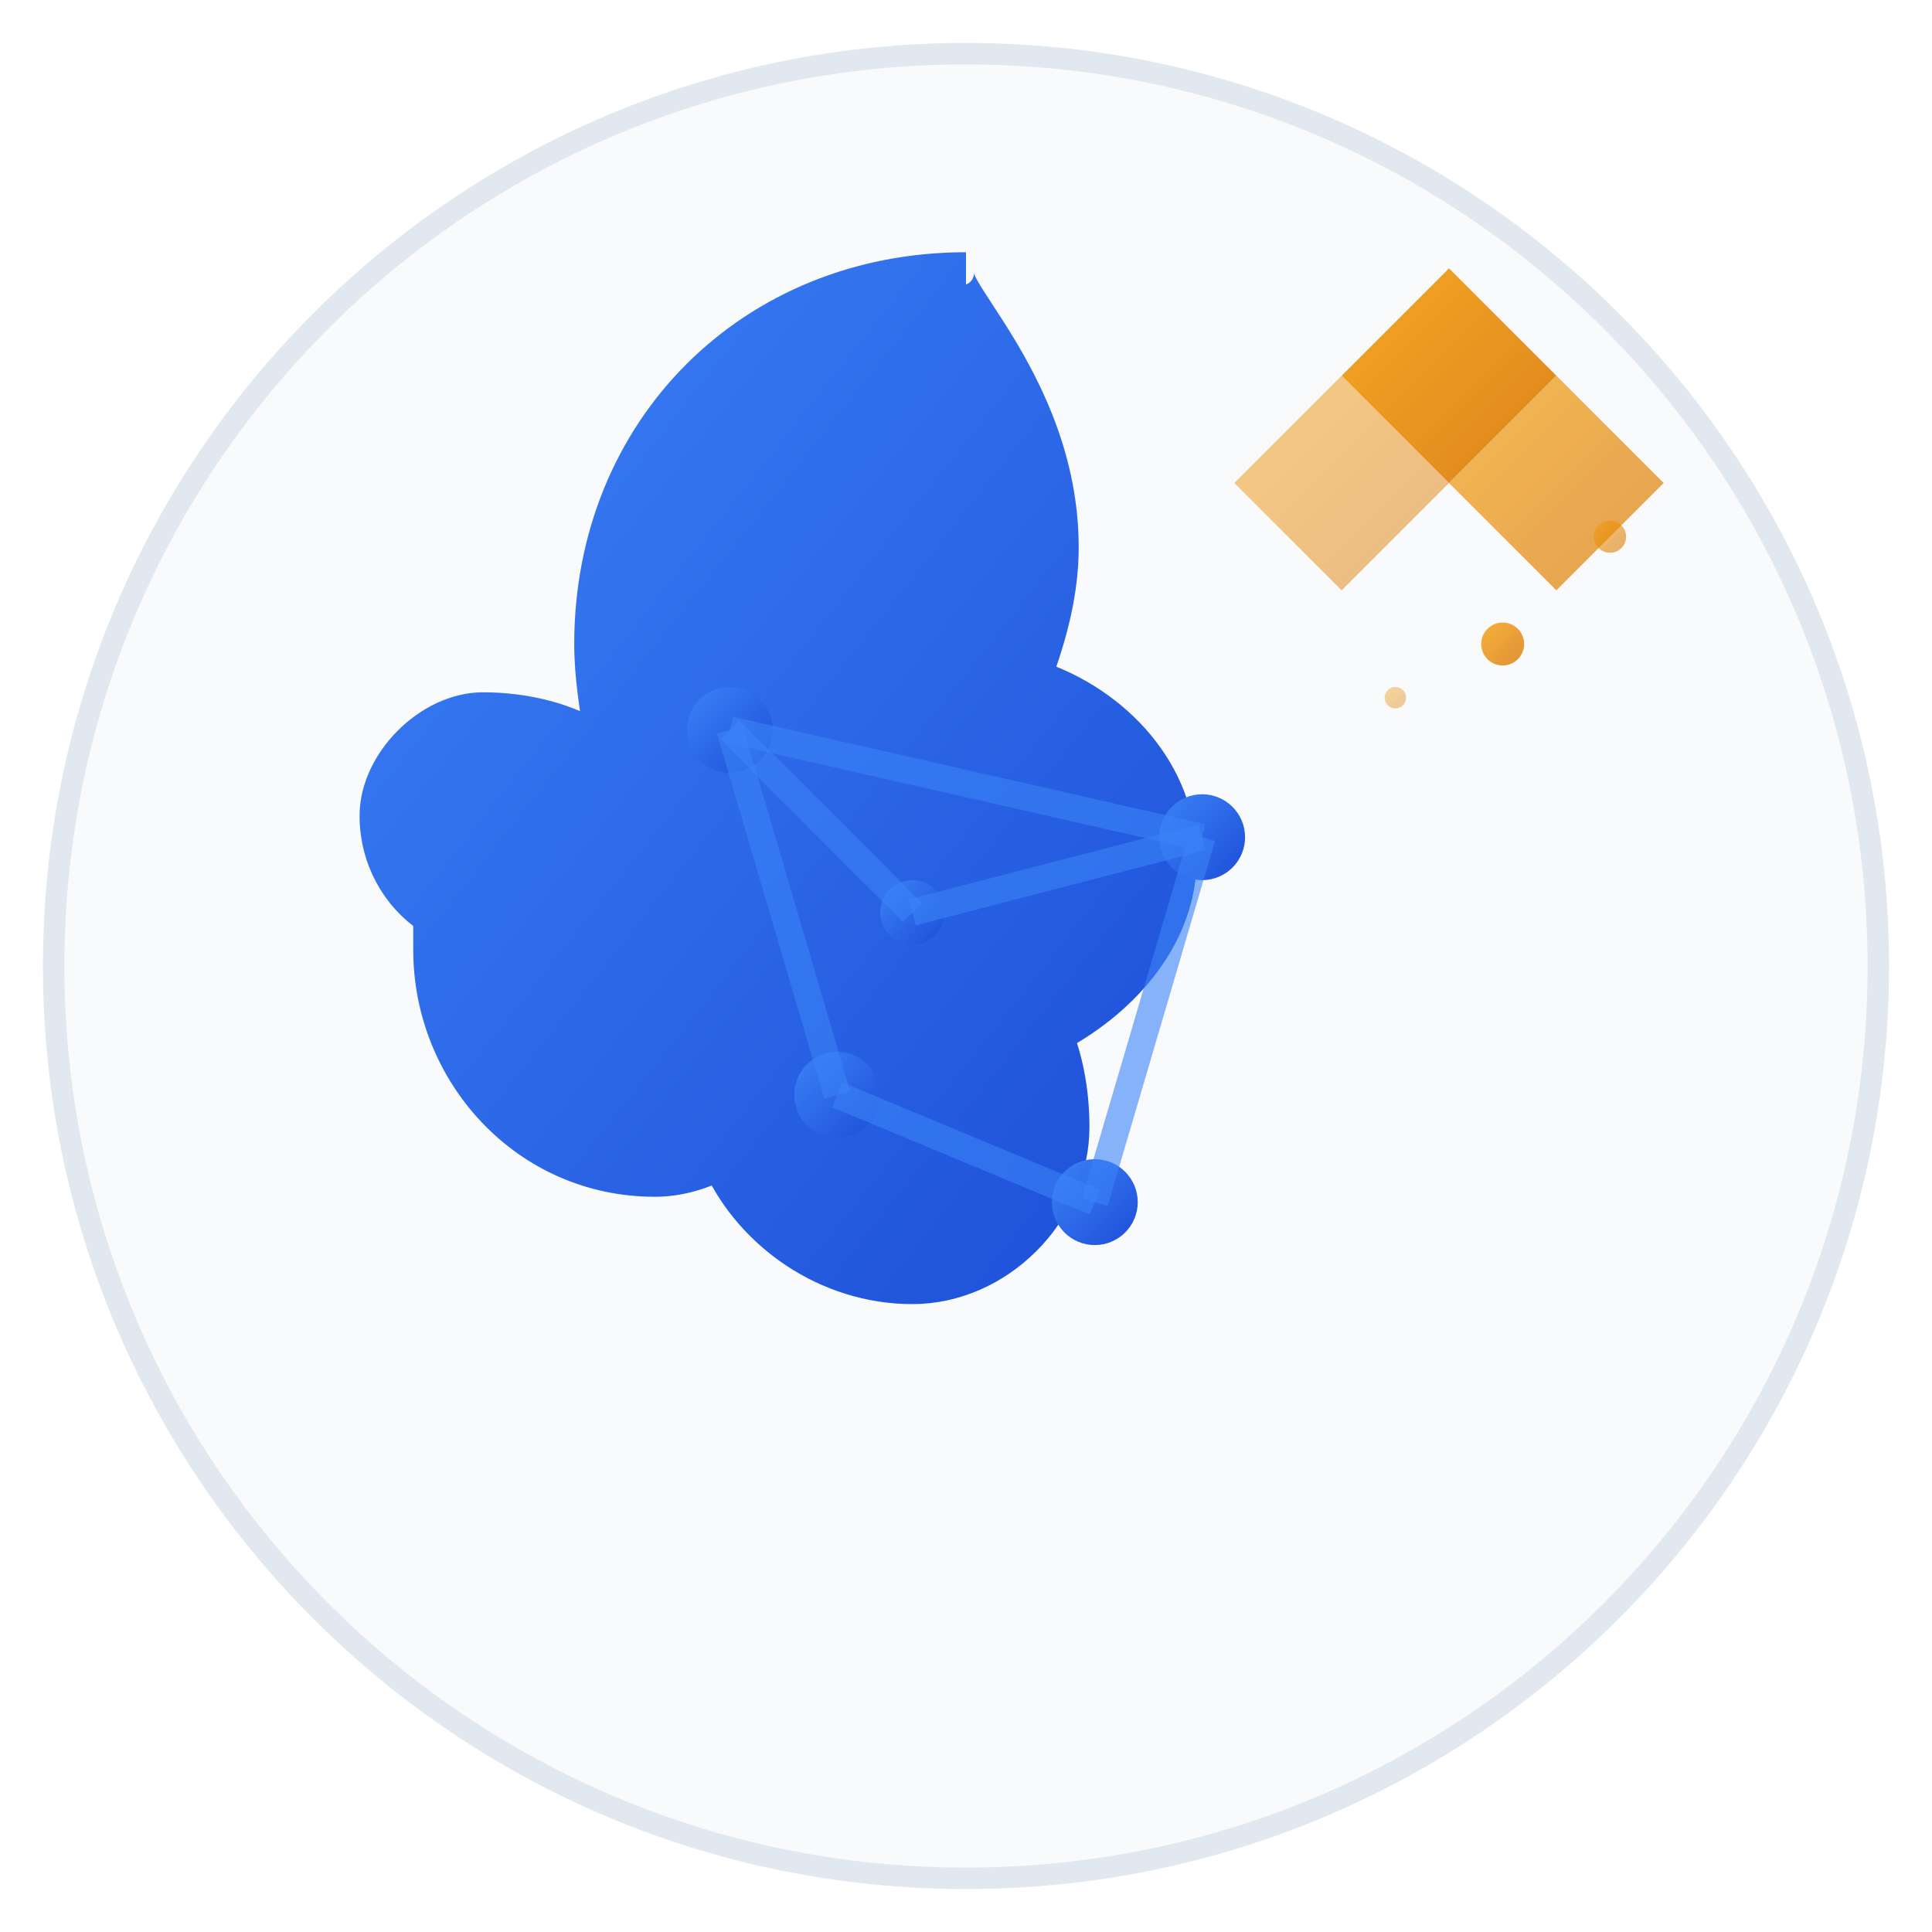
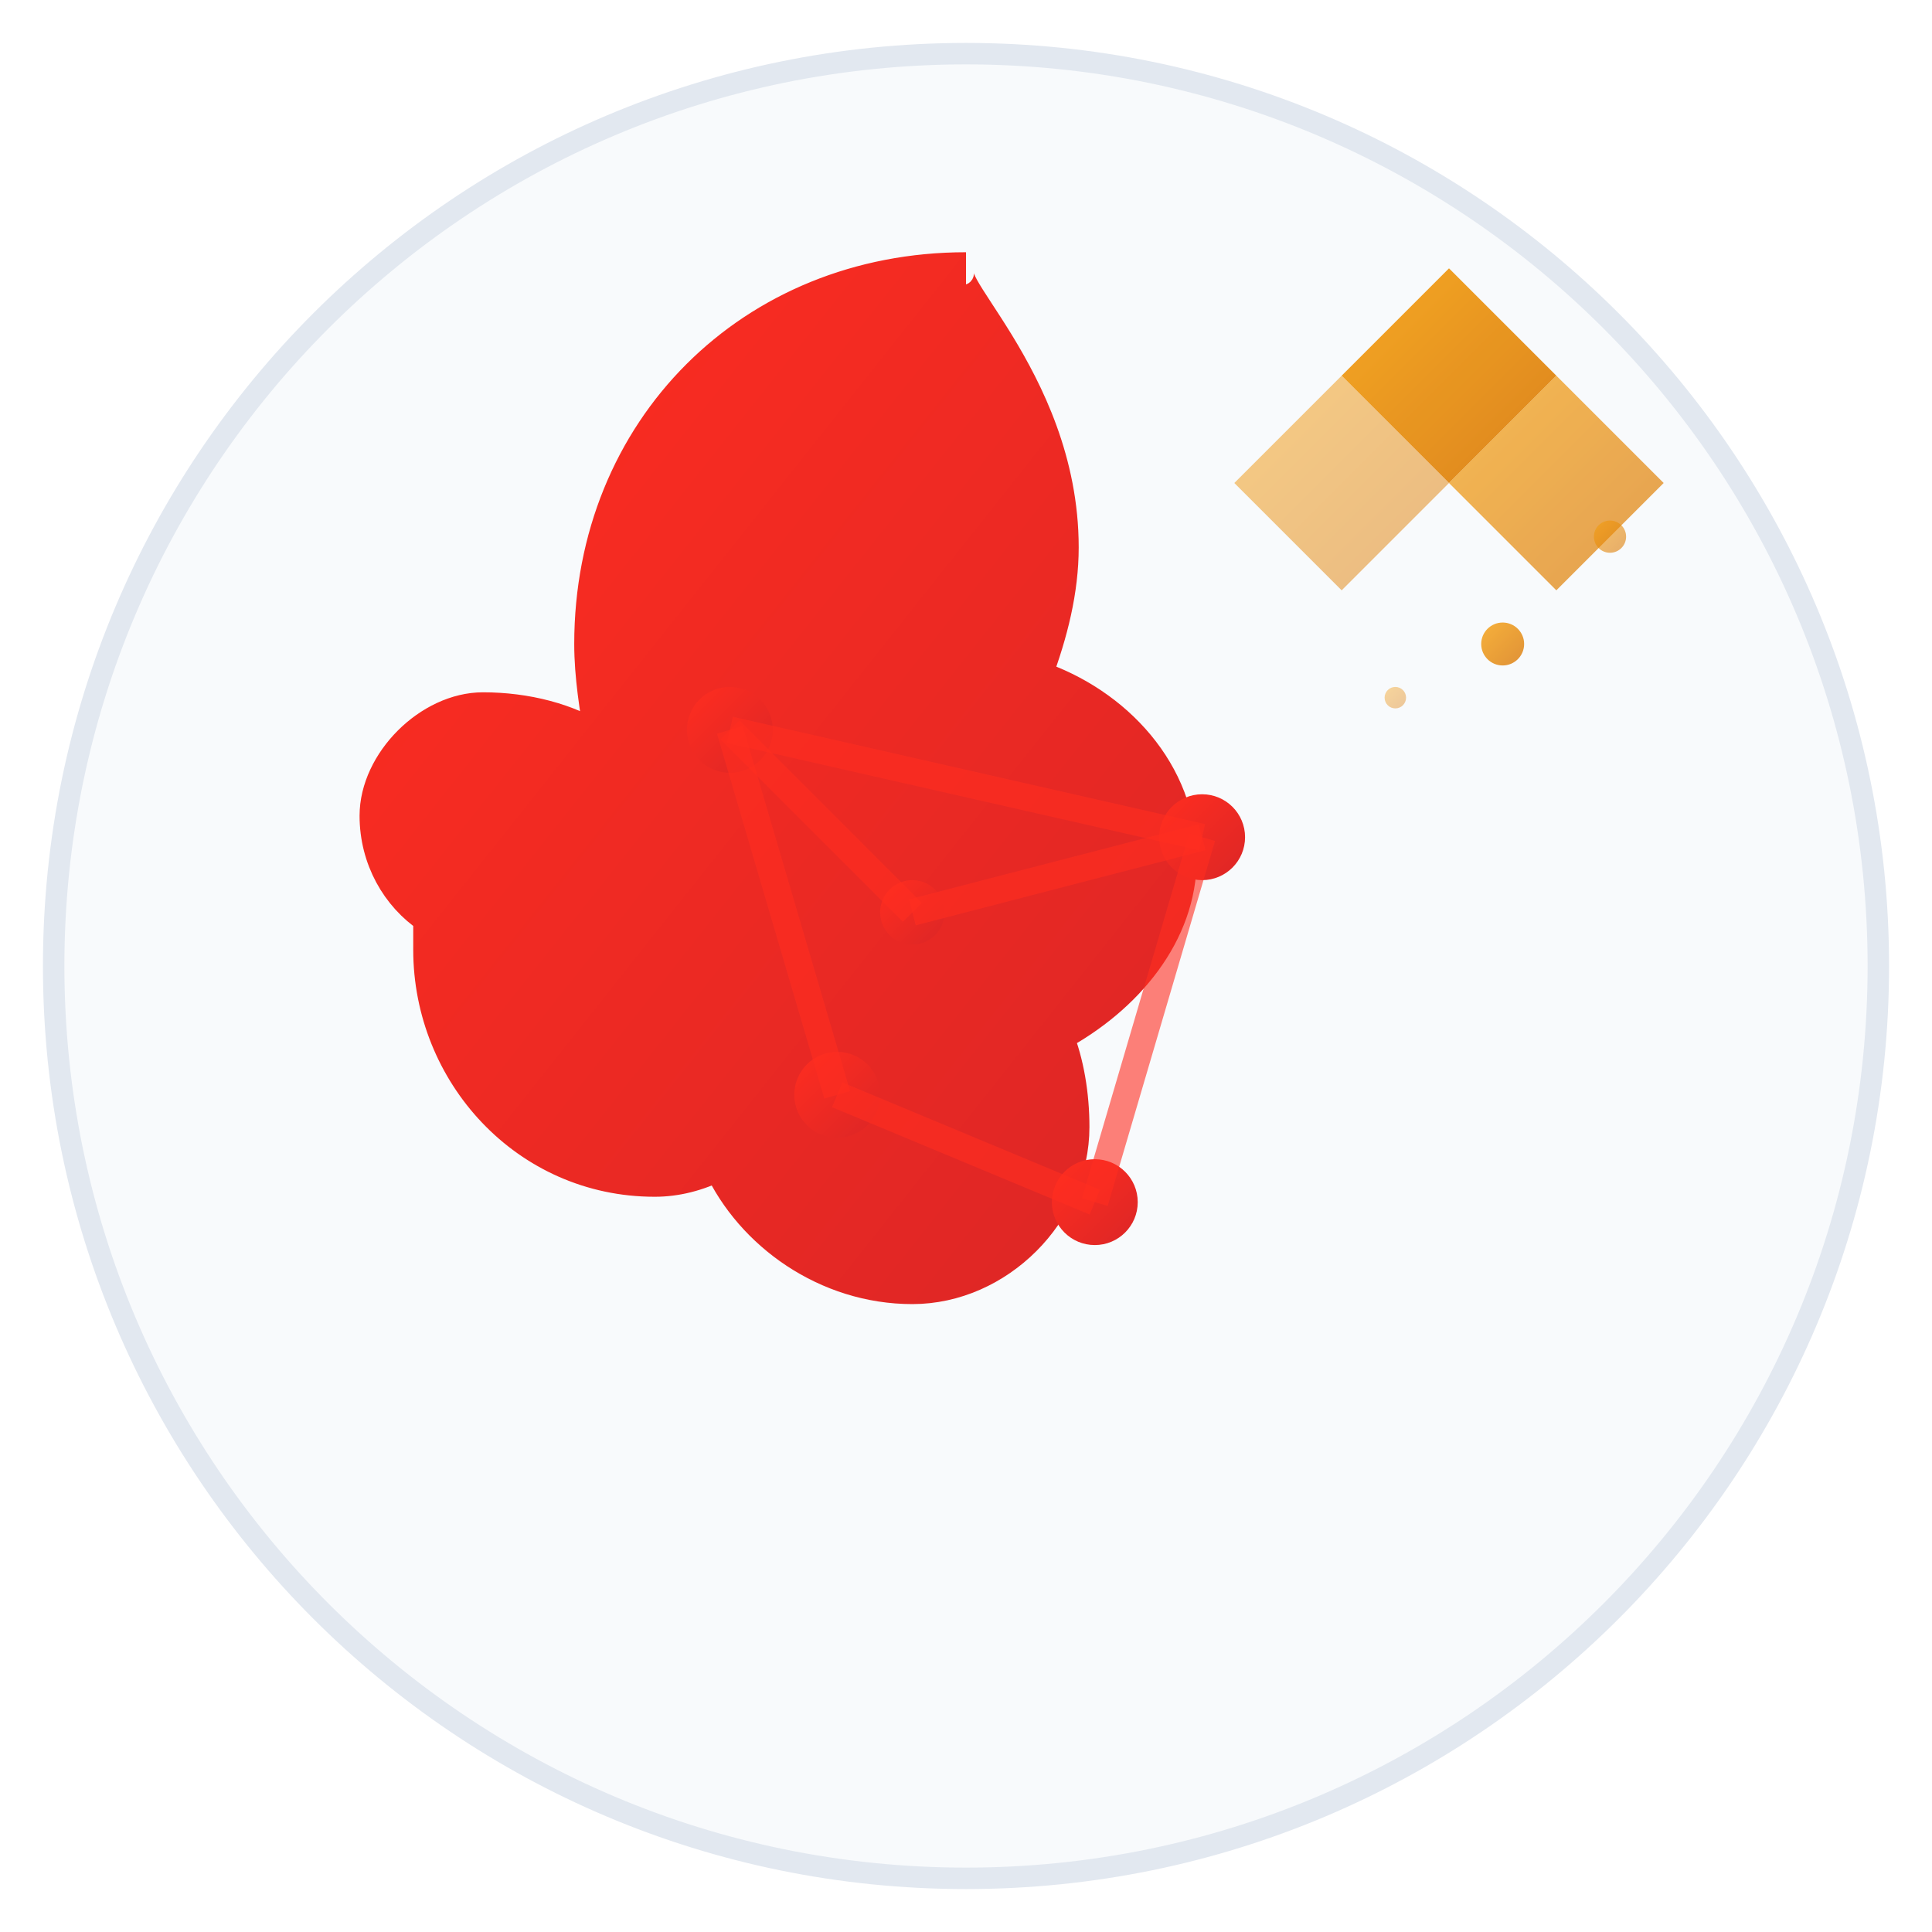
<svg xmlns="http://www.w3.org/2000/svg" width="180" height="180" viewBox="0 0 180 180" fill="none">
  <defs>
    <style>
-       .brain-primary { fill: #3B82F6; }
+       .brain-primary { fill: #FF2D20; }
      .brain-secondary { fill: #F59E0B; }
-       .brain-stroke { stroke: #3B82F6; stroke-width: 4; fill: none; }
-       .connection { stroke: #3B82F6; stroke-width: 2.5; opacity: 0.6; }
+       .brain-stroke { stroke: #FF2D20; stroke-width: 4; fill: none; }
+       .connection { stroke: #FF2D20; stroke-width: 2.5; opacity: 0.6; }
    </style>
    <linearGradient id="brainGradient" x1="0%" y1="0%" x2="100%" y2="100%">
-       <stop offset="0%" style="stop-color:#3B82F6;stop-opacity:1" />
-       <stop offset="100%" style="stop-color:#1D4ED8;stop-opacity:1" />
+       <stop offset="0%" style="stop-color:#FF2D20;stop-opacity:1" />
+       <stop offset="100%" style="stop-color:#DC2626;stop-opacity:1" />
    </linearGradient>
    <linearGradient id="sparkGradient" x1="0%" y1="0%" x2="100%" y2="100%">
      <stop offset="0%" style="stop-color:#F59E0B;stop-opacity:1" />
      <stop offset="100%" style="stop-color:#D97706;stop-opacity:1" />
    </linearGradient>
  </defs>
  <circle cx="90" cy="90" r="85" fill="#F8FAFC" stroke="#E2E8F0" stroke-width="2" />
  <path d="M90 25C70 25 55 40 55 60C55 63 55.5 66 56 69C53 67 49 66 45 66C40 66 35 71 35 76C35 80 37 83.5 40 85.5C40 86.5 40 87.5 40 88.5C40 100 49 110 61 110C63 110 65 109.5 67 108.5C70 115 77 120 85 120C93 120 100 113 100 105C100 102 99.5 99 98.5 96.5C105 93 110 87 110 80C110 72 104 65.5 96.5 63C98 59 99 55 99 51C99 35 86 25 90 25Z" fill="url(#brainGradient)" stroke="url(#brainGradient)" stroke-width="3" />
  <circle cx="68" cy="68" r="4" fill="url(#brainGradient)" />
  <circle cx="112" cy="78" r="4" fill="url(#brainGradient)" />
  <circle cx="78" cy="102" r="4" fill="url(#brainGradient)" />
  <circle cx="102" cy="112" r="4" fill="url(#brainGradient)" />
  <circle cx="85" cy="85" r="3" fill="url(#brainGradient)" />
  <line x1="68" y1="68" x2="112" y2="78" class="connection" />
  <line x1="68" y1="68" x2="78" y2="102" class="connection" />
  <line x1="112" y1="78" x2="102" y2="112" class="connection" />
  <line x1="78" y1="102" x2="102" y2="112" class="connection" />
  <line x1="85" y1="85" x2="68" y2="68" class="connection" />
  <line x1="85" y1="85" x2="112" y2="78" class="connection" />
  <path d="M135 45L145 35L135 25L125 35L135 45Z" fill="url(#sparkGradient)" opacity="0.9" />
  <path d="M145 55L155 45L145 35L135 45L145 55Z" fill="url(#sparkGradient)" opacity="0.7" />
  <path d="M125 55L135 45L125 35L115 45L125 55Z" fill="url(#sparkGradient)" opacity="0.5" />
  <circle cx="140" cy="60" r="2" fill="url(#sparkGradient)" opacity="0.8" />
  <circle cx="150" cy="50" r="1.5" fill="url(#sparkGradient)" opacity="0.6" />
  <circle cx="130" cy="65" r="1" fill="url(#sparkGradient)" opacity="0.4" />
</svg>
